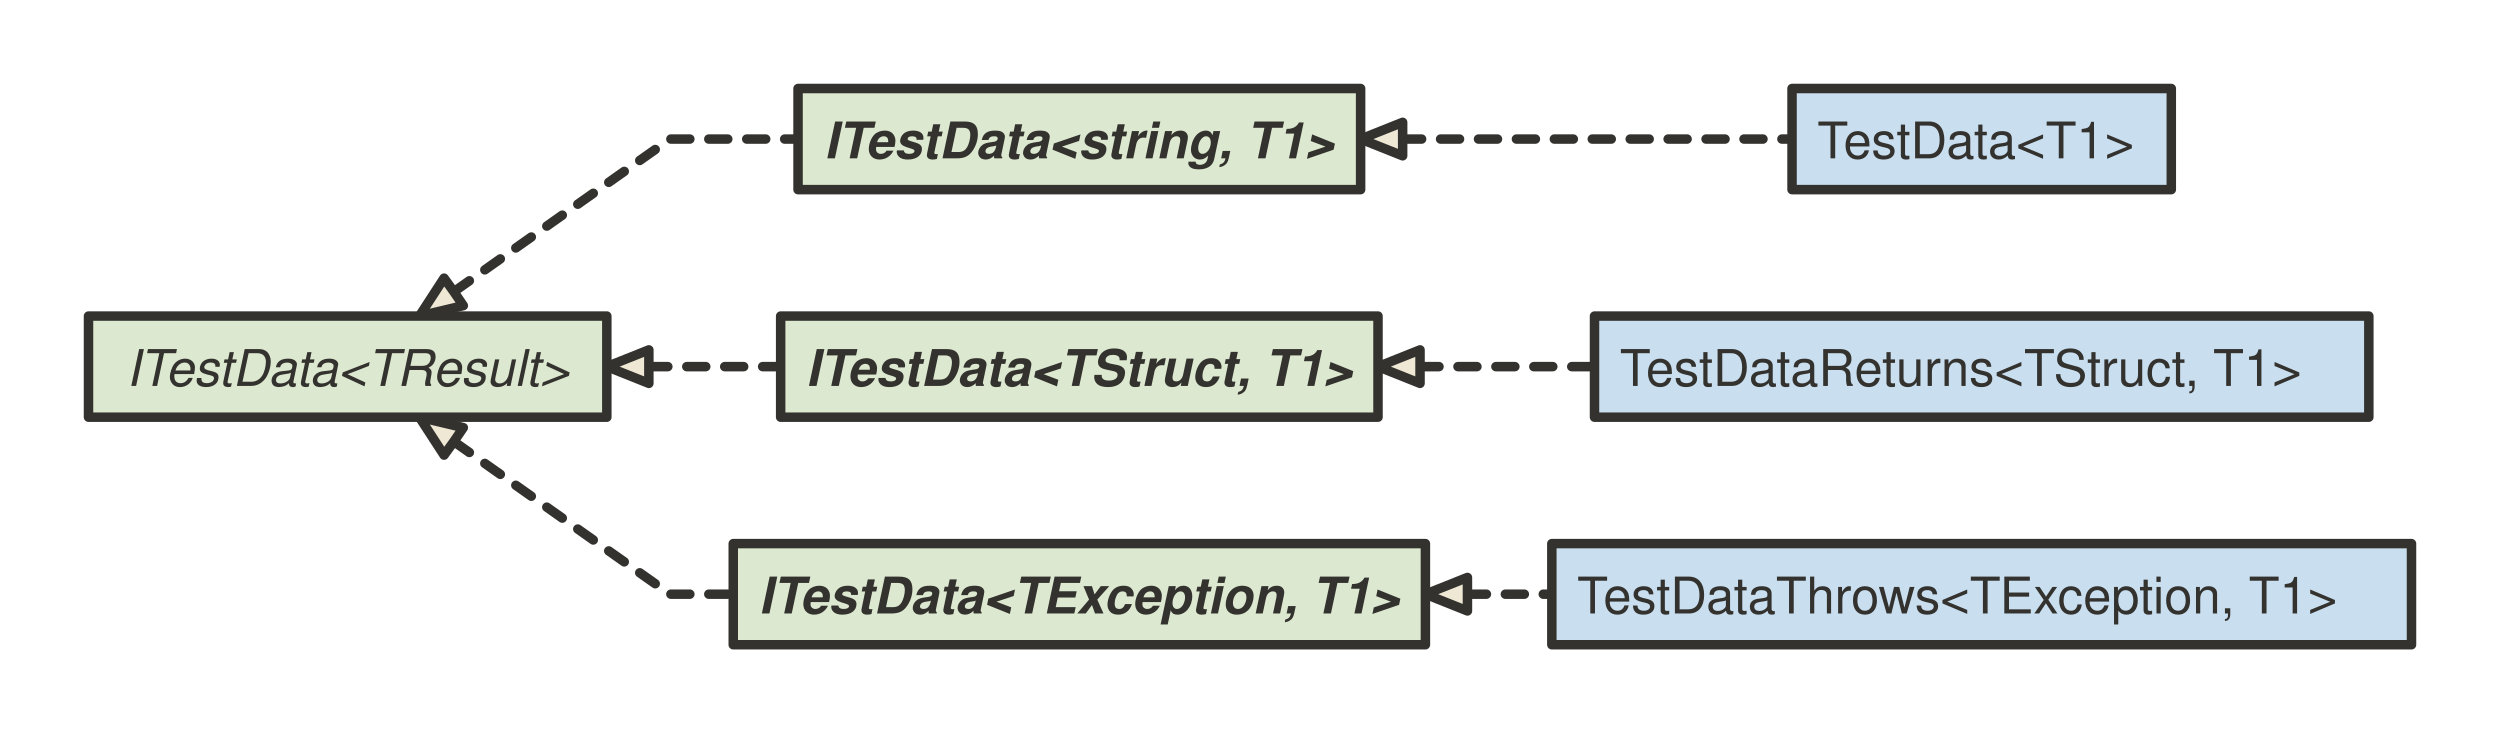
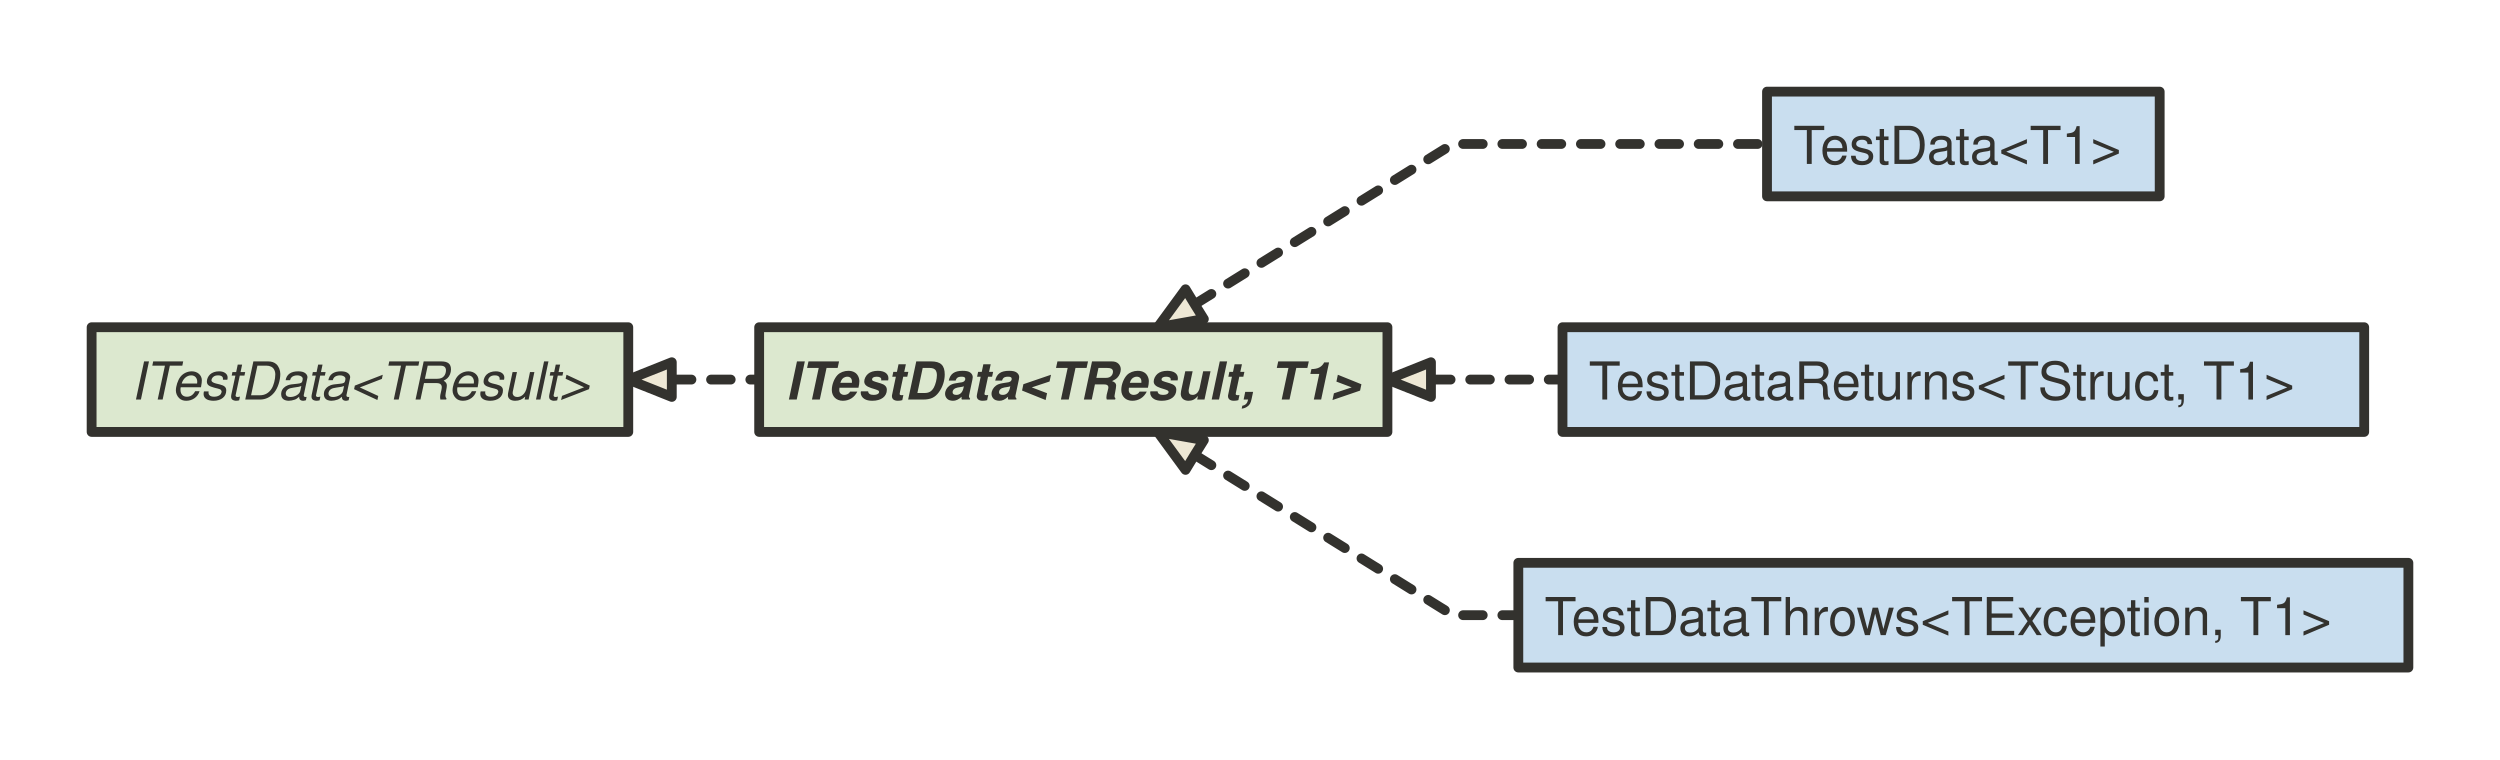
- <svg xmlns="http://www.w3.org/2000/svg" version="1.1" baseProfile="full" width="791.0" height="232.0" viewBox="0 0 791 232">
+ <svg xmlns="http://www.w3.org/2000/svg" version="1.1" baseProfile="full" width="764.0" height="232.0" viewBox="0 0 764 232">
  <g stroke-width="1.0" text-align="left" font="12pt Helvetica, Arial, sans-serif" font-size="12pt" font-family="Helvetica" font-weight="bold" font-style="normal">
    <g font-family="Helvetica" font-size="12pt" font-weight="bold" font-style="normal" stroke-width="3.0" stroke-linejoin="round" stroke-linecap="round" stroke="#33322E">
      <g stroke="transparent" fill="transparent">
-         <rect x="0.0" y="0.0" height="232.0" width="791.0" stroke="none" />
+         <rect x="0.0" y="0.0" height="232.0" width="764.0" stroke="none" />
      </g>
      <g transform="translate(8, 8)" fill="#33322E">
        <g transform="translate(20, 20)" fill="#eee8d5" font-family="Helvetica" font-size="12pt" font-weight="normal" font-style="normal">
          <g stroke-dasharray="6 6">
-             <path d="M115.6 64.3 L184 16 L224.5 16 L224.5 16.0 " fill="none" />
-           </g>
-           <path d="M112.5 60.0 L115.6 64.3 L118.6 68.7 L104.7 72.0 Z" />
-           <g stroke-dasharray="6 6">
-             <path d="M415.8 16.0 L443 16 L539 16 L539.0 16.0 " fill="none" />
-           </g>
-           <path d="M415.8 10.7 L415.8 16.0 L415.8 21.3 L402.5 16.0 Z" />
-           <g stroke-dasharray="6 6">
-             <path d="M177.3 88.0 L184 88 L219 88 L219.0 88.0 " fill="none" />
+             <path d="M177.3 88.0 L184 88 L204 88 L204.0 88.0 " fill="none" />
          </g>
          <path d="M177.3 82.7 L177.3 88.0 L177.3 93.3 L164.0 88.0 Z" />
          <g stroke-dasharray="6 6">
-             <path d="M421.3 88.0 L443 88 L476.5 88 L476.5 88.0 " fill="none" />
+             <path d="M337.1 65.0 L416 16 L512 16 L512.0 16.0 " fill="none" />
          </g>
-           <path d="M421.3 82.7 L421.3 88.0 L421.3 93.3 L408.0 88.0 Z" />
+           <path d="M334.3 60.4 L337.1 65.0 L339.9 69.5 L325.8 72.0 Z" />
          <g stroke-dasharray="6 6">
-             <path d="M115.6 111.7 L184 160 L204 160 L204.0 160.0 " fill="none" />
+             <path d="M409.3 88.0 L416 88 L449.5 88 L449.5 88.0 " fill="none" />
          </g>
-           <path d="M118.6 107.3 L115.6 111.7 L112.5 116.0 L104.7 104.0 Z" />
+           <path d="M409.3 82.7 L409.3 88.0 L409.3 93.3 L396.0 88.0 Z" />
          <g stroke-dasharray="6 6">
-             <path d="M436.3 160.0 L443 160 L463 160 L463.0 160.0 " fill="none" />
+             <path d="M337.1 111.0 L416 160 L436 160 L436.0 160.0 " fill="none" />
          </g>
-           <path d="M436.3 154.7 L436.3 160.0 L436.3 165.3 L423.0 160.0 Z" />
+           <path d="M339.9 106.5 L337.1 111.0 L334.3 115.6 L325.8 104.0 Z" />
          <g data-name="ITestData&lt;TResult&gt;">
            <g fill="#DCE8CF" stroke="#33322E" data-name="ITestData&lt;TResult&gt;">
              <rect x="0.0" y="72.0" height="32.0" width="164.0" data-name="ITestData&lt;TResult&gt;" />
            </g>
            <g transform="translate(0, 72)" font-family="Helvetica" font-size="12pt" font-weight="normal" font-style="italic" data-name="ITestData&lt;TResult&gt;" data-compartment="0">
              <g transform="translate(8, 8)" fill="#33322E" text-align="center" data-name="ITestData&lt;TResult&gt;" data-compartment="0">
                <text x="74.0" y="14.1" stroke="none" text-anchor="middle" data-name="ITestData&lt;TResult&gt;" data-compartment="0">ITestData&lt;TResult&gt;</text>
              </g>
            </g>
          </g>
-           <g data-name="ITestData&lt;string, T1&gt;">
-             <g fill="#DCE8CF" stroke="#33322E" data-name="ITestData&lt;string, T1&gt;">
-               <rect x="224.5" y="0.0" height="32.0" width="178.0" data-name="ITestData&lt;string, T1&gt;" />
+           <g data-name="ITestData&lt;TResult, T1&gt;">
+             <g fill="#DCE8CF" stroke="#33322E" data-name="ITestData&lt;TResult, T1&gt;">
+               <rect x="204.0" y="72.0" height="32.0" width="192.0" data-name="ITestData&lt;TResult, T1&gt;" />
            </g>
-             <g transform="translate(224.5, 0)" font-family="Helvetica" font-size="12pt" font-weight="bold" font-style="italic" data-name="ITestData&lt;string, T1&gt;" data-compartment="0">
-               <g transform="translate(8, 8)" fill="#33322E" text-align="center" data-name="ITestData&lt;string, T1&gt;" data-compartment="0">
-                 <text x="81.0" y="14.1" stroke="none" text-anchor="middle" data-name="ITestData&lt;string, T1&gt;" data-compartment="0">ITestData&lt;string, T1&gt;</text>
+             <g transform="translate(204, 72)" font-family="Helvetica" font-size="12pt" font-weight="bold" font-style="italic" data-name="ITestData&lt;TResult, T1&gt;" data-compartment="0">
+               <g transform="translate(8, 8)" fill="#33322E" text-align="center" data-name="ITestData&lt;TResult, T1&gt;" data-compartment="0">
+                 <text x="88.0" y="14.1" stroke="none" text-anchor="middle" data-name="ITestData&lt;TResult, T1&gt;" data-compartment="0">ITestData&lt;TResult, T1&gt;</text>
              </g>
            </g>
          </g>
          <g data-name="TestData&lt;T1&gt;">
            <g fill="#C9DEEF" stroke="#33322E" data-name="TestData&lt;T1&gt;">
-               <rect x="539.0" y="0.0" height="32.0" width="120.0" data-name="TestData&lt;T1&gt;" />
+               <rect x="512.0" y="0.0" height="32.0" width="120.0" data-name="TestData&lt;T1&gt;" />
            </g>
-             <g transform="translate(539, 0)" font-family="Helvetica" font-size="12pt" font-weight="normal" font-style="normal" data-name="TestData&lt;T1&gt;" data-compartment="0">
+             <g transform="translate(512, 0)" font-family="Helvetica" font-size="12pt" font-weight="normal" font-style="normal" data-name="TestData&lt;T1&gt;" data-compartment="0">
              <g transform="translate(8, 8)" fill="#33322E" text-align="left" data-name="TestData&lt;T1&gt;" data-compartment="0">
                <text x="0.0" y="14.1" stroke="none" data-name="TestData&lt;T1&gt;" data-compartment="0">TestData&lt;T1&gt;</text>
              </g>
            </g>
          </g>
-           <g data-name="ITestData&lt;TStruct, T1&gt;">
-             <g fill="#DCE8CF" stroke="#33322E" data-name="ITestData&lt;TStruct, T1&gt;">
-               <rect x="219.0" y="72.0" height="32.0" width="189.0" data-name="ITestData&lt;TStruct, T1&gt;" />
-             </g>
-             <g transform="translate(219, 72)" font-family="Helvetica" font-size="12pt" font-weight="bold" font-style="italic" data-name="ITestData&lt;TStruct, T1&gt;" data-compartment="0">
-               <g transform="translate(8, 8)" fill="#33322E" text-align="center" data-name="ITestData&lt;TStruct, T1&gt;" data-compartment="0">
-                 <text x="86.5" y="14.1" stroke="none" text-anchor="middle" data-name="ITestData&lt;TStruct, T1&gt;" data-compartment="0">ITestData&lt;TStruct, T1&gt;</text>
-               </g>
-             </g>
-           </g>
          <g data-name="TestDataReturns&lt;TStruct, T1&gt;">
            <g fill="#C9DEEF" stroke="#33322E" data-name="TestDataReturns&lt;TStruct, T1&gt;">
-               <rect x="476.5" y="72.0" height="32.0" width="245.0" data-name="TestDataReturns&lt;TStruct, T1&gt;" />
+               <rect x="449.5" y="72.0" height="32.0" width="245.0" data-name="TestDataReturns&lt;TStruct, T1&gt;" />
            </g>
-             <g transform="translate(476.5, 72)" font-family="Helvetica" font-size="12pt" font-weight="normal" font-style="normal" data-name="TestDataReturns&lt;TStruct, T1&gt;" data-compartment="0">
+             <g transform="translate(449.5, 72)" font-family="Helvetica" font-size="12pt" font-weight="normal" font-style="normal" data-name="TestDataReturns&lt;TStruct, T1&gt;" data-compartment="0">
              <g transform="translate(8, 8)" fill="#33322E" text-align="left" data-name="TestDataReturns&lt;TStruct, T1&gt;" data-compartment="0">
                <text x="0.0" y="14.1" stroke="none" data-name="TestDataReturns&lt;TStruct, T1&gt;" data-compartment="0">TestDataReturns&lt;TStruct, T1&gt;</text>
              </g>
            </g>
          </g>
-           <g data-name="ITestData&lt;TException, T1&gt;">
-             <g fill="#DCE8CF" stroke="#33322E" data-name="ITestData&lt;TException, T1&gt;">
-               <rect x="204.0" y="144.0" height="32.0" width="219.0" data-name="ITestData&lt;TException, T1&gt;" />
-             </g>
-             <g transform="translate(204, 144)" font-family="Helvetica" font-size="12pt" font-weight="bold" font-style="italic" data-name="ITestData&lt;TException, T1&gt;" data-compartment="0">
-               <g transform="translate(8, 8)" fill="#33322E" text-align="center" data-name="ITestData&lt;TException, T1&gt;" data-compartment="0">
-                 <text x="101.5" y="14.1" stroke="none" text-anchor="middle" data-name="ITestData&lt;TException, T1&gt;" data-compartment="0">ITestData&lt;TException, T1&gt;</text>
-               </g>
-             </g>
-           </g>
          <g data-name="TestDataThrows&lt;TException, T1&gt;">
            <g fill="#C9DEEF" stroke="#33322E" data-name="TestDataThrows&lt;TException, T1&gt;">
-               <rect x="463.0" y="144.0" height="32.0" width="272.0" data-name="TestDataThrows&lt;TException, T1&gt;" />
+               <rect x="436.0" y="144.0" height="32.0" width="272.0" data-name="TestDataThrows&lt;TException, T1&gt;" />
            </g>
-             <g transform="translate(463, 144)" font-family="Helvetica" font-size="12pt" font-weight="normal" font-style="normal" data-name="TestDataThrows&lt;TException, T1&gt;" data-compartment="0">
+             <g transform="translate(436, 144)" font-family="Helvetica" font-size="12pt" font-weight="normal" font-style="normal" data-name="TestDataThrows&lt;TException, T1&gt;" data-compartment="0">
              <g transform="translate(8, 8)" fill="#33322E" text-align="left" data-name="TestDataThrows&lt;TException, T1&gt;" data-compartment="0">
                <text x="0.0" y="14.1" stroke="none" data-name="TestDataThrows&lt;TException, T1&gt;" data-compartment="0">TestDataThrows&lt;TException, T1&gt;</text>
              </g>
            </g>
          </g>
        </g>
      </g>
    </g>
  </g>
</svg>
